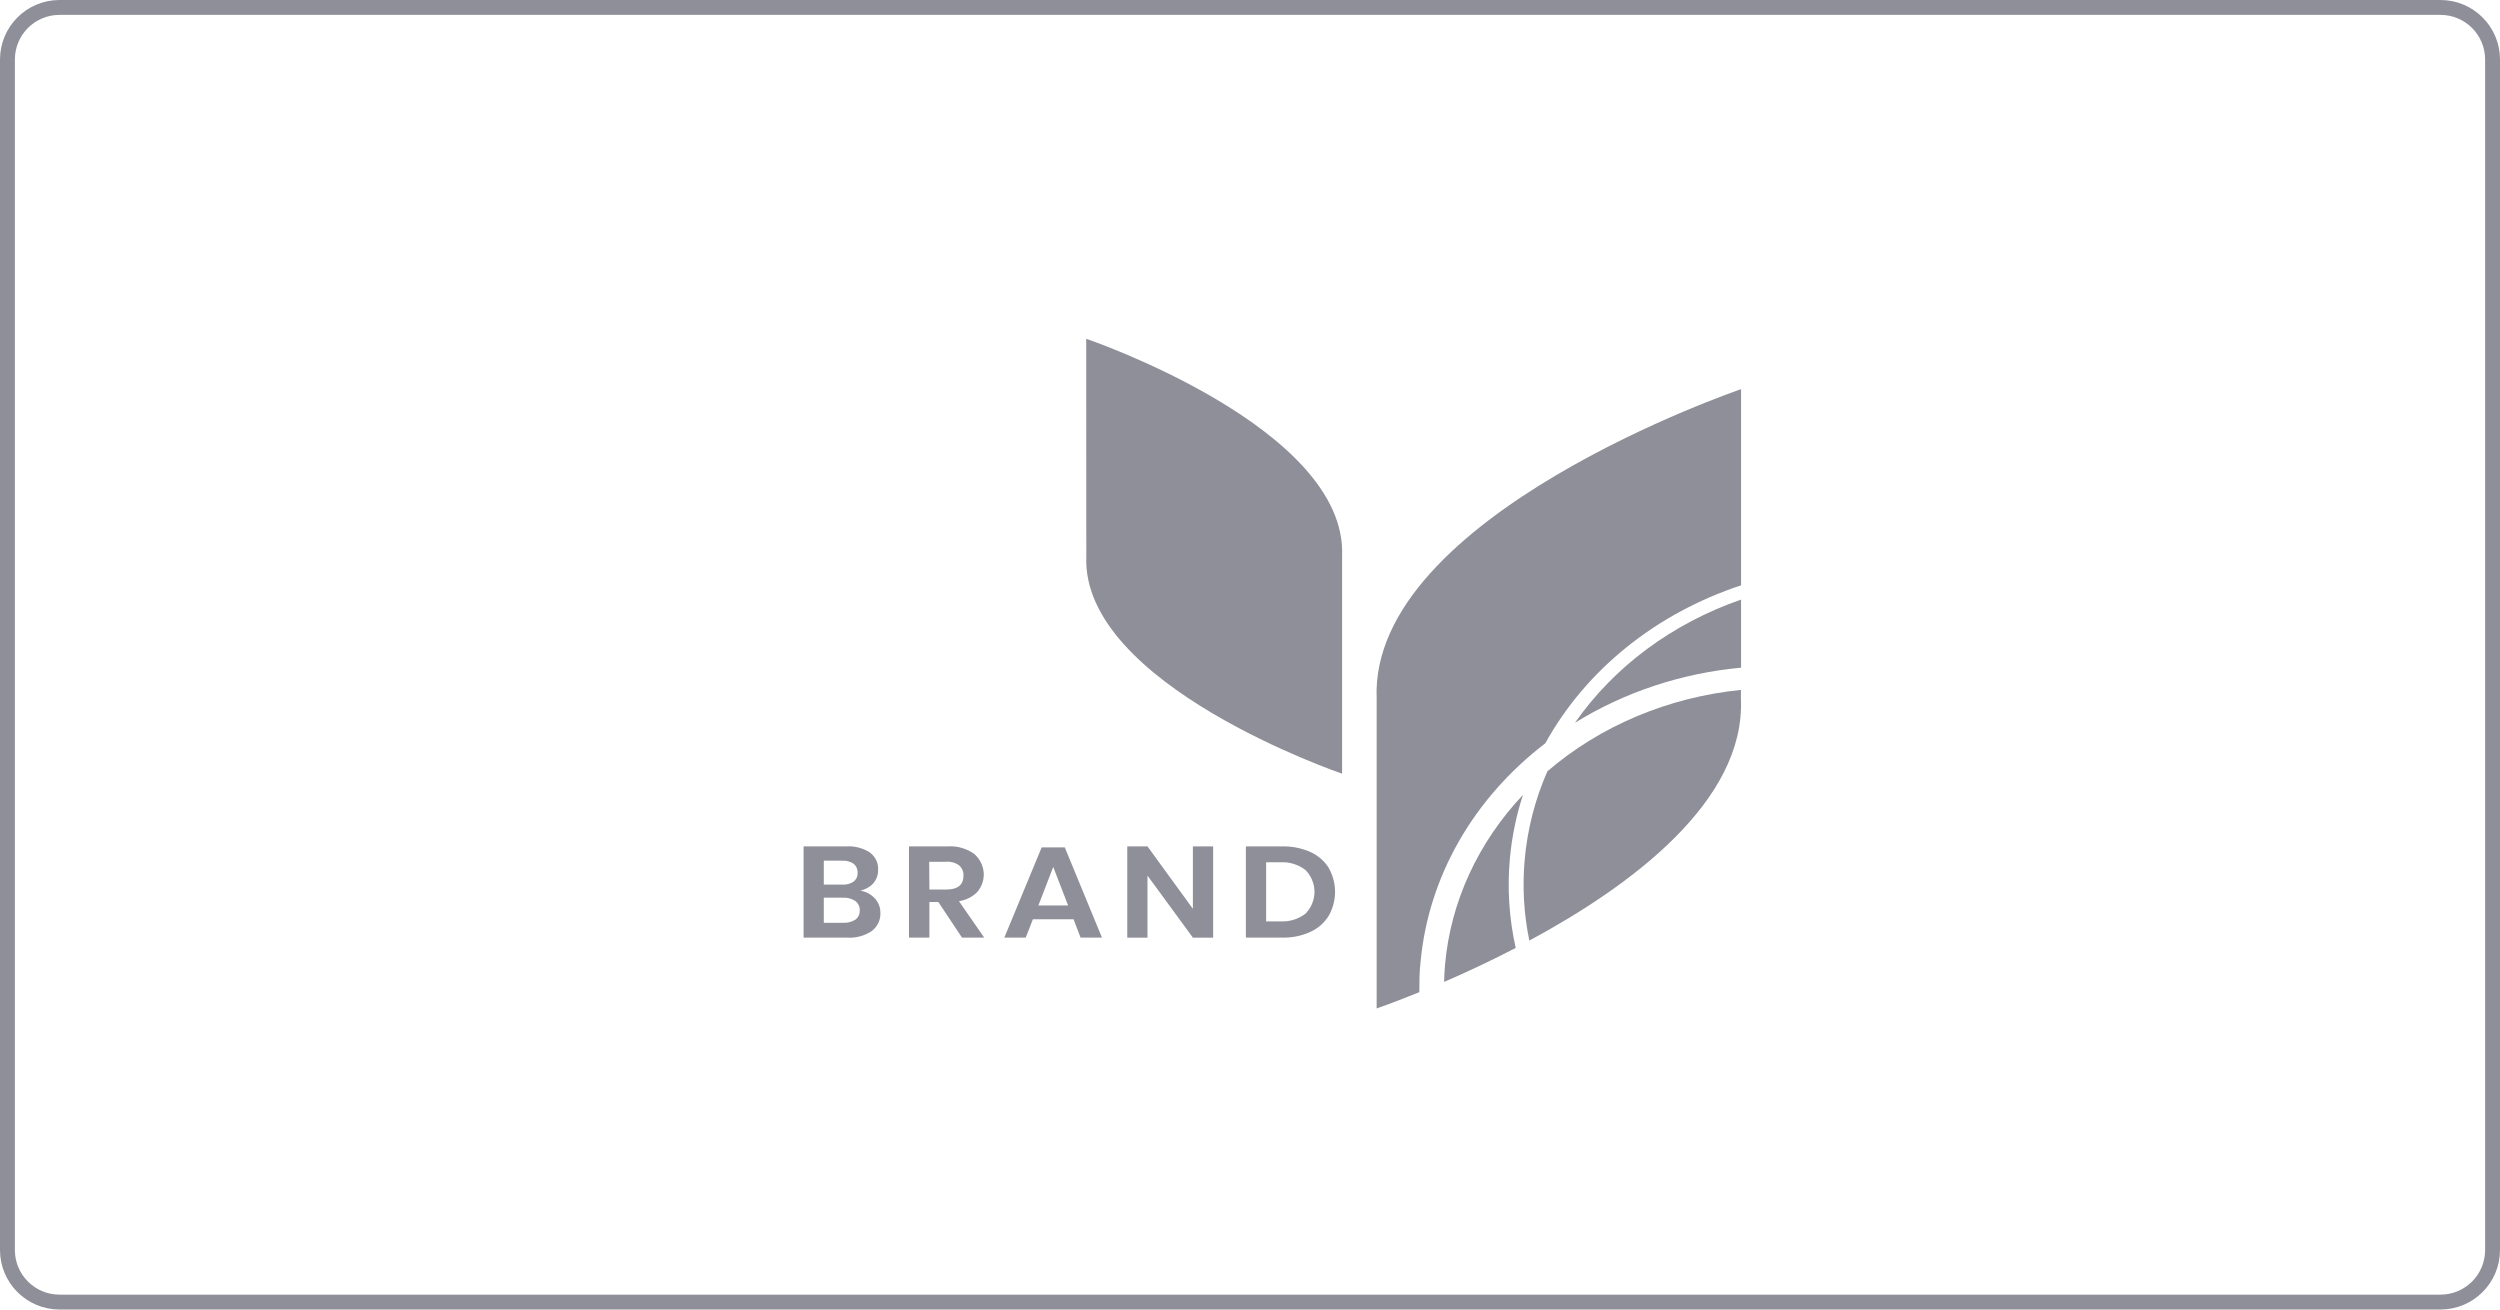
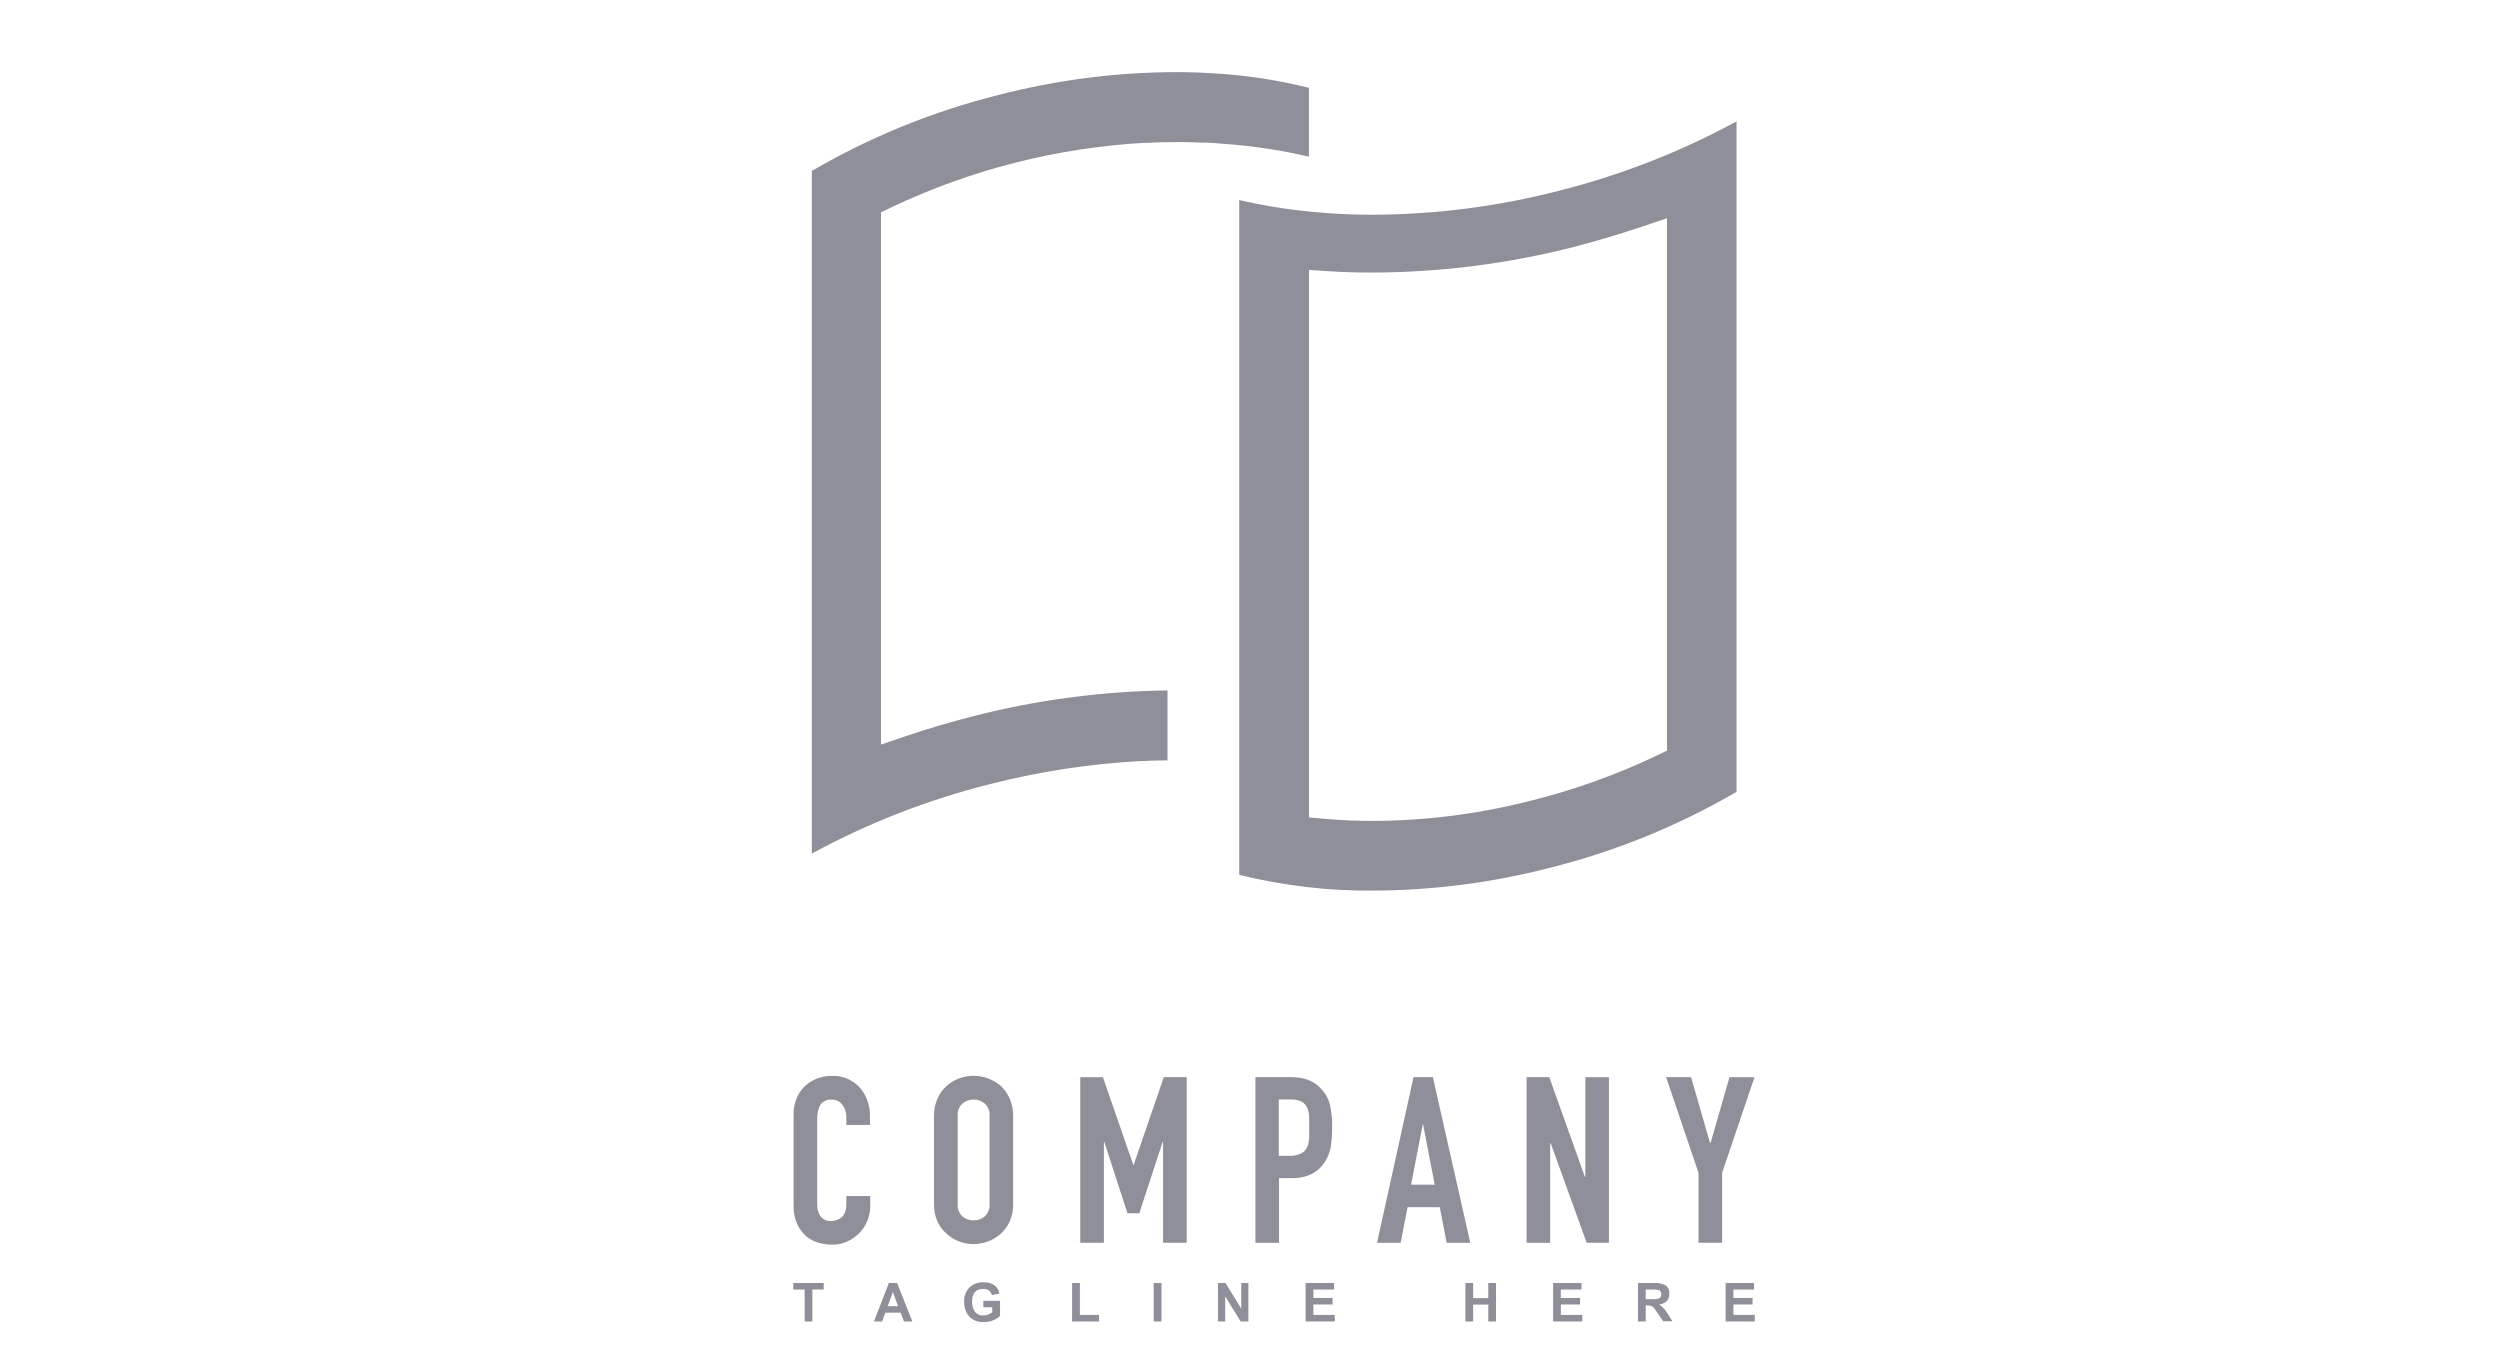
- <svg xmlns="http://www.w3.org/2000/svg" width="168" height="88" fill="none">
-   <rect width="167" height="87" x=".5" y=".5" stroke="#8E8F99" rx="3.5" />
-   <path fill="#8E8F99" d="M58.792 60.373c.245.274.376.616.37.968.012.229-.033.458-.132.67-.1.211-.25.4-.441.552a2.68 2.68 0 0 1-1.664.446H54v-6.132h2.865a2.646 2.646 0 0 1 1.587.407c.186.14.332.316.428.515.097.2.14.416.128.633.017.338-.101.67-.333.937a1.59 1.59 0 0 1-.871.48c.388.064.738.25.988.524Zm-3.431-.926h1.225c.278.019.554-.053.778-.203a.732.732 0 0 0 .21-.272.663.663 0 0 0 .053-.328.685.685 0 0 0-.055-.325.752.752 0 0 0-.204-.274 1.28 1.28 0 0 0-.802-.206H55.36v1.608Zm2.123 2.352a.769.769 0 0 0 .226-.281.693.693 0 0 0 .064-.342.704.704 0 0 0-.067-.346.781.781 0 0 0-.23-.283 1.366 1.366 0 0 0-.831-.222H55.36v1.687h1.301c.293.015.583-.06.822-.213ZM64.649 63.01l-1.594-2.397h-.6v2.396h-1.37v-6.132h2.595a2.751 2.751 0 0 1 1.807.521c.363.333.582.772.617 1.237.036.465-.115.926-.424 1.3-.32.33-.757.551-1.238.624l1.698 2.45h-1.491Zm-2.193-3.233h1.121c.779 0 1.168-.31 1.168-.929a.831.831 0 0 0-.063-.371.91.91 0 0 0-.223-.318 1.307 1.307 0 0 0-.882-.248h-1.135l.014 1.866ZM72.143 61.775H69.41l-.482 1.234H67.49L70 56.946h1.554l2.499 6.063h-1.438l-.472-1.234Zm-.367-.928-.998-2.589-.998 2.588h1.996ZM81.523 63.01h-1.36l-3.052-4.17v4.17h-1.358v-6.133h1.358l3.051 4.194v-4.194h1.361v6.132ZM89.29 61.541a2.82 2.82 0 0 1-1.231 1.082c-.593.27-1.25.402-1.913.386h-2.423v-6.132h2.423a4.472 4.472 0 0 1 1.913.377c.521.237.95.61 1.231 1.07.28.499.426 1.05.426 1.609a3.28 3.28 0 0 1-.426 1.608Zm-1.557-.146a2.12 2.12 0 0 0 .602-1.464 2.12 2.12 0 0 0-.602-1.463 2.536 2.536 0 0 0-1.704-.522h-.945v3.97h.945a2.536 2.536 0 0 0 1.704-.521ZM72.995 22.767s17.566 5.97 17.194 14.61v14.614S72.635 46.017 73 37.377l-.007-14.61ZM105.839 48.57c3.318-2.056 7.155-3.33 11.161-3.703v-4.575c-4.616 1.602-8.531 4.505-11.161 8.277Z" />
-   <path fill="#8E8F99" d="M103.846 49.948c2.715-4.923 7.423-8.721 13.154-10.614V26.152s-25.018 8.505-24.489 20.809v20.806s1.115-.38 2.869-1.094c0-.665 0-1.336.08-2.01.518-5.712 3.534-11.005 8.386-14.715Z" />
-   <path fill="#8E8F99" d="M101.466 57.677c.132-1.443.425-2.87.876-4.26-3.022 3.204-4.851 7.18-5.232 11.369-.036.395-.056.79-.066 1.198a75.862 75.862 0 0 0 4.812-2.282 19.408 19.408 0 0 1-.39-6.025ZM102.461 57.752a18.581 18.581 0 0 0 .31 5.455c6.835-3.682 14.515-9.37 14.219-16.246v-.6c-4.883.493-9.452 2.415-13.005 5.471a18.844 18.844 0 0 0-1.524 5.92Z" />
+ <svg xmlns="http://www.w3.org/2000/svg" width="104" height="56" fill="none">
+   <path fill="#8E8F99" fill-rule="evenodd" d="M50.114 5.935h-.137c-.21-.013-.42-.018-.63-.023h-.455c-.397 0-.802.01-1.204.03a.625.625 0 0 0-.091 0A28.275 28.275 0 0 0 37.08 8.625l-.432.208v22.142l1.012-.344c.888-.305 1.834-.58 2.813-.834a34.329 34.329 0 0 1 8.095-1.075v2.909c-.362.002-.713.012-1.065.03h-.084a32.36 32.36 0 0 0-6.228.956 31.635 31.635 0 0 0-7.42 2.892V7.112a29.727 29.727 0 0 1 7.785-3.166A29.793 29.793 0 0 1 48.892 3h.427c.511.013 1.01.036 1.478.071 1.233.087 2.456.282 3.655.583v2.863a22.623 22.623 0 0 0-3.541-.534l-.073-.006c-.247-.021-.494-.042-.724-.042Zm5.039 2.926c.635.049 1.293.072 1.958.072a31.467 31.467 0 0 0 7.713-.99A31.777 31.777 0 0 0 72.24 5.05v27.89a29.815 29.815 0 0 1-7.786 3.166 29.943 29.943 0 0 1-7.337.944 22.405 22.405 0 0 1-5.565-.656V8.322c.43.1.873.191 1.323.267.739.125 1.518.216 2.277.272Zm14.194.217-1.012.34c-.93.313-1.87.593-2.813.842a34.263 34.263 0 0 1-8.406 1.078c-.66 0-1.267-.018-1.854-.056l-.807-.053V34.006l.693.06c.642.057 1.305.085 1.973.085a26.884 26.884 0 0 0 6.62-.857 27.764 27.764 0 0 0 5.174-1.86l.432-.208V9.078Z" clip-rule="evenodd" />
+   <path fill="#8E8F99" d="M35.737 45.212a1.491 1.491 0 0 0-1.126-.455 1.672 1.672 0 0 0-.65.122 1.464 1.464 0 0 0-.832.842c-.08.2-.119.413-.116.628v3.794c-.01.267.042.533.149.778.09.195.219.368.38.509.151.127.329.22.52.27.185.051.376.078.567.078.211.002.42-.043.612-.132a1.6 1.6 0 0 0 .96-1.465v-.424h-.993v.338a.88.88 0 0 1-.058.338.608.608 0 0 1-.144.214.697.697 0 0 1-.415.145.503.503 0 0 1-.465-.204.898.898 0 0 1-.132-.508v-3.538c-.006-.196.036-.39.122-.567a.507.507 0 0 1 .485-.229.527.527 0 0 1 .443.214.806.806 0 0 1 .164.509v.328h.982v-.387a1.79 1.79 0 0 0-.121-.664 1.56 1.56 0 0 0-.332-.534ZM41.629 45.17a1.765 1.765 0 0 0-1.128-.418c-.202 0-.403.037-.592.107A1.56 1.56 0 0 0 39 45.7c-.1.231-.15.482-.145.735v3.638c-.007.256.043.51.145.745.09.196.22.37.384.509.152.14.33.25.524.32.19.07.39.106.592.107a1.714 1.714 0 0 0 1.128-.427c.158-.142.285-.315.374-.509.102-.234.151-.489.145-.745v-3.639a1.77 1.77 0 0 0-.145-.734 1.641 1.641 0 0 0-.374-.532Zm-.463 4.904a.656.656 0 0 1-.197.527.727.727 0 0 1-.934 0 .65.65 0 0 1-.197-.527v-3.639a.653.653 0 0 1 .197-.526.726.726 0 0 1 .934 0 .652.652 0 0 1 .197.526v3.64ZM49.367 51.7v-6.89h-.953l-1.253 3.647h-.017l-1.263-3.646h-.943v6.888h.984v-4.19h.018l.963 2.962h.491l.971-2.962h.018v4.19h.984ZM54.958 45.294c-.151-.17-.343-.3-.556-.377a2.184 2.184 0 0 0-.714-.107h-1.462v6.89h.982v-2.691h.505c.307.014.611-.051.886-.188a1.43 1.43 0 0 0 .539-.527c.113-.183.19-.387.225-.6a4.9 4.9 0 0 0 .053-.783c.01-.33-.023-.662-.096-.984a1.466 1.466 0 0 0-.362-.633Zm-.506 2.1a.867.867 0 0 1-.091.359.552.552 0 0 1-.253.241 1.006 1.006 0 0 1-.463.087h-.448v-2.342h.506a.942.942 0 0 1 .443.086.556.556 0 0 1 .23.254c.054.121.083.252.086.384v.458c0 .16.01.326 0 .473h-.01ZM59.608 44.81h-.805l-1.518 6.89h.982l.288-1.48h1.339l.288 1.48h.981l-1.555-6.89Zm-.906 4.471.483-2.497h.018l.48 2.497h-.981ZM65.95 48.96h-.018l-1.482-4.15h-.944v6.89h.981v-4.143h.02l1.5 4.142h.924v-6.888h-.981v4.15ZM71.948 44.81l-.79 2.74h-.02l-.79-2.74H69.31l1.348 3.978v2.911h.982v-2.911l1.348-3.977h-1.04ZM33 53.645h.473v1.327h.321v-1.328h.47v-.272H33v.273ZM36.977 53.372l-.62 1.6h.341l.132-.364h.638l.136.364h.35l-.636-1.6h-.341Zm-.05.967.217-.593.217.593h-.435ZM40.908 54.382h.37v.206a.613.613 0 0 1-.38.135.404.404 0 0 1-.34-.153.67.67 0 0 1-.118-.417c0-.356.154-.534.46-.534a.337.337 0 0 1 .362.255l.316-.062c-.068-.312-.293-.47-.678-.47a.804.804 0 0 0-.559.206.78.78 0 0 0-.23.615.872.872 0 0 0 .205.6.776.776 0 0 0 .607.235.96.96 0 0 0 .678-.255v-.63h-.693v.27ZM44.923 53.372h-.324v1.6h1.12V54.7h-.796v-1.328ZM48.318 53.372h-.324v1.6h.324v-1.6ZM51.636 54.44l-.655-1.068h-.313v1.6h.3v-1.045l.643 1.045h.322v-1.6h-.297v1.069ZM54.637 54.267h.797v-.272h-.797v-.35h.857v-.273h-1.181v1.6h1.214V54.7h-.89v-.433ZM61.912 54.003h-.63v-.63h-.32v1.599h.32v-.7h.63v.7h.322v-1.6h-.322v.631ZM64.93 54.267h.8v-.272h-.8v-.35h.86v-.273H64.61v1.6h1.212V54.7h-.89v-.433ZM69.023 54.268c.279-.044.42-.191.42-.445a.383.383 0 0 0-.157-.356.904.904 0 0 0-.468-.094h-.678v1.599h.322v-.669h.063a.431.431 0 0 1 .2.036c.047.029.086.069.114.117l.349.508h.384l-.195-.312a1.115 1.115 0 0 0-.354-.384Zm-.324-.222h-.237v-.401h.253a.84.84 0 0 1 .326.038.21.21 0 0 1-.015.325.913.913 0 0 1-.327.038ZM72.11 54.267h.796v-.272h-.796v-.35h.86v-.273h-1.184v1.6H73V54.7h-.89v-.433Z" />
</svg>
